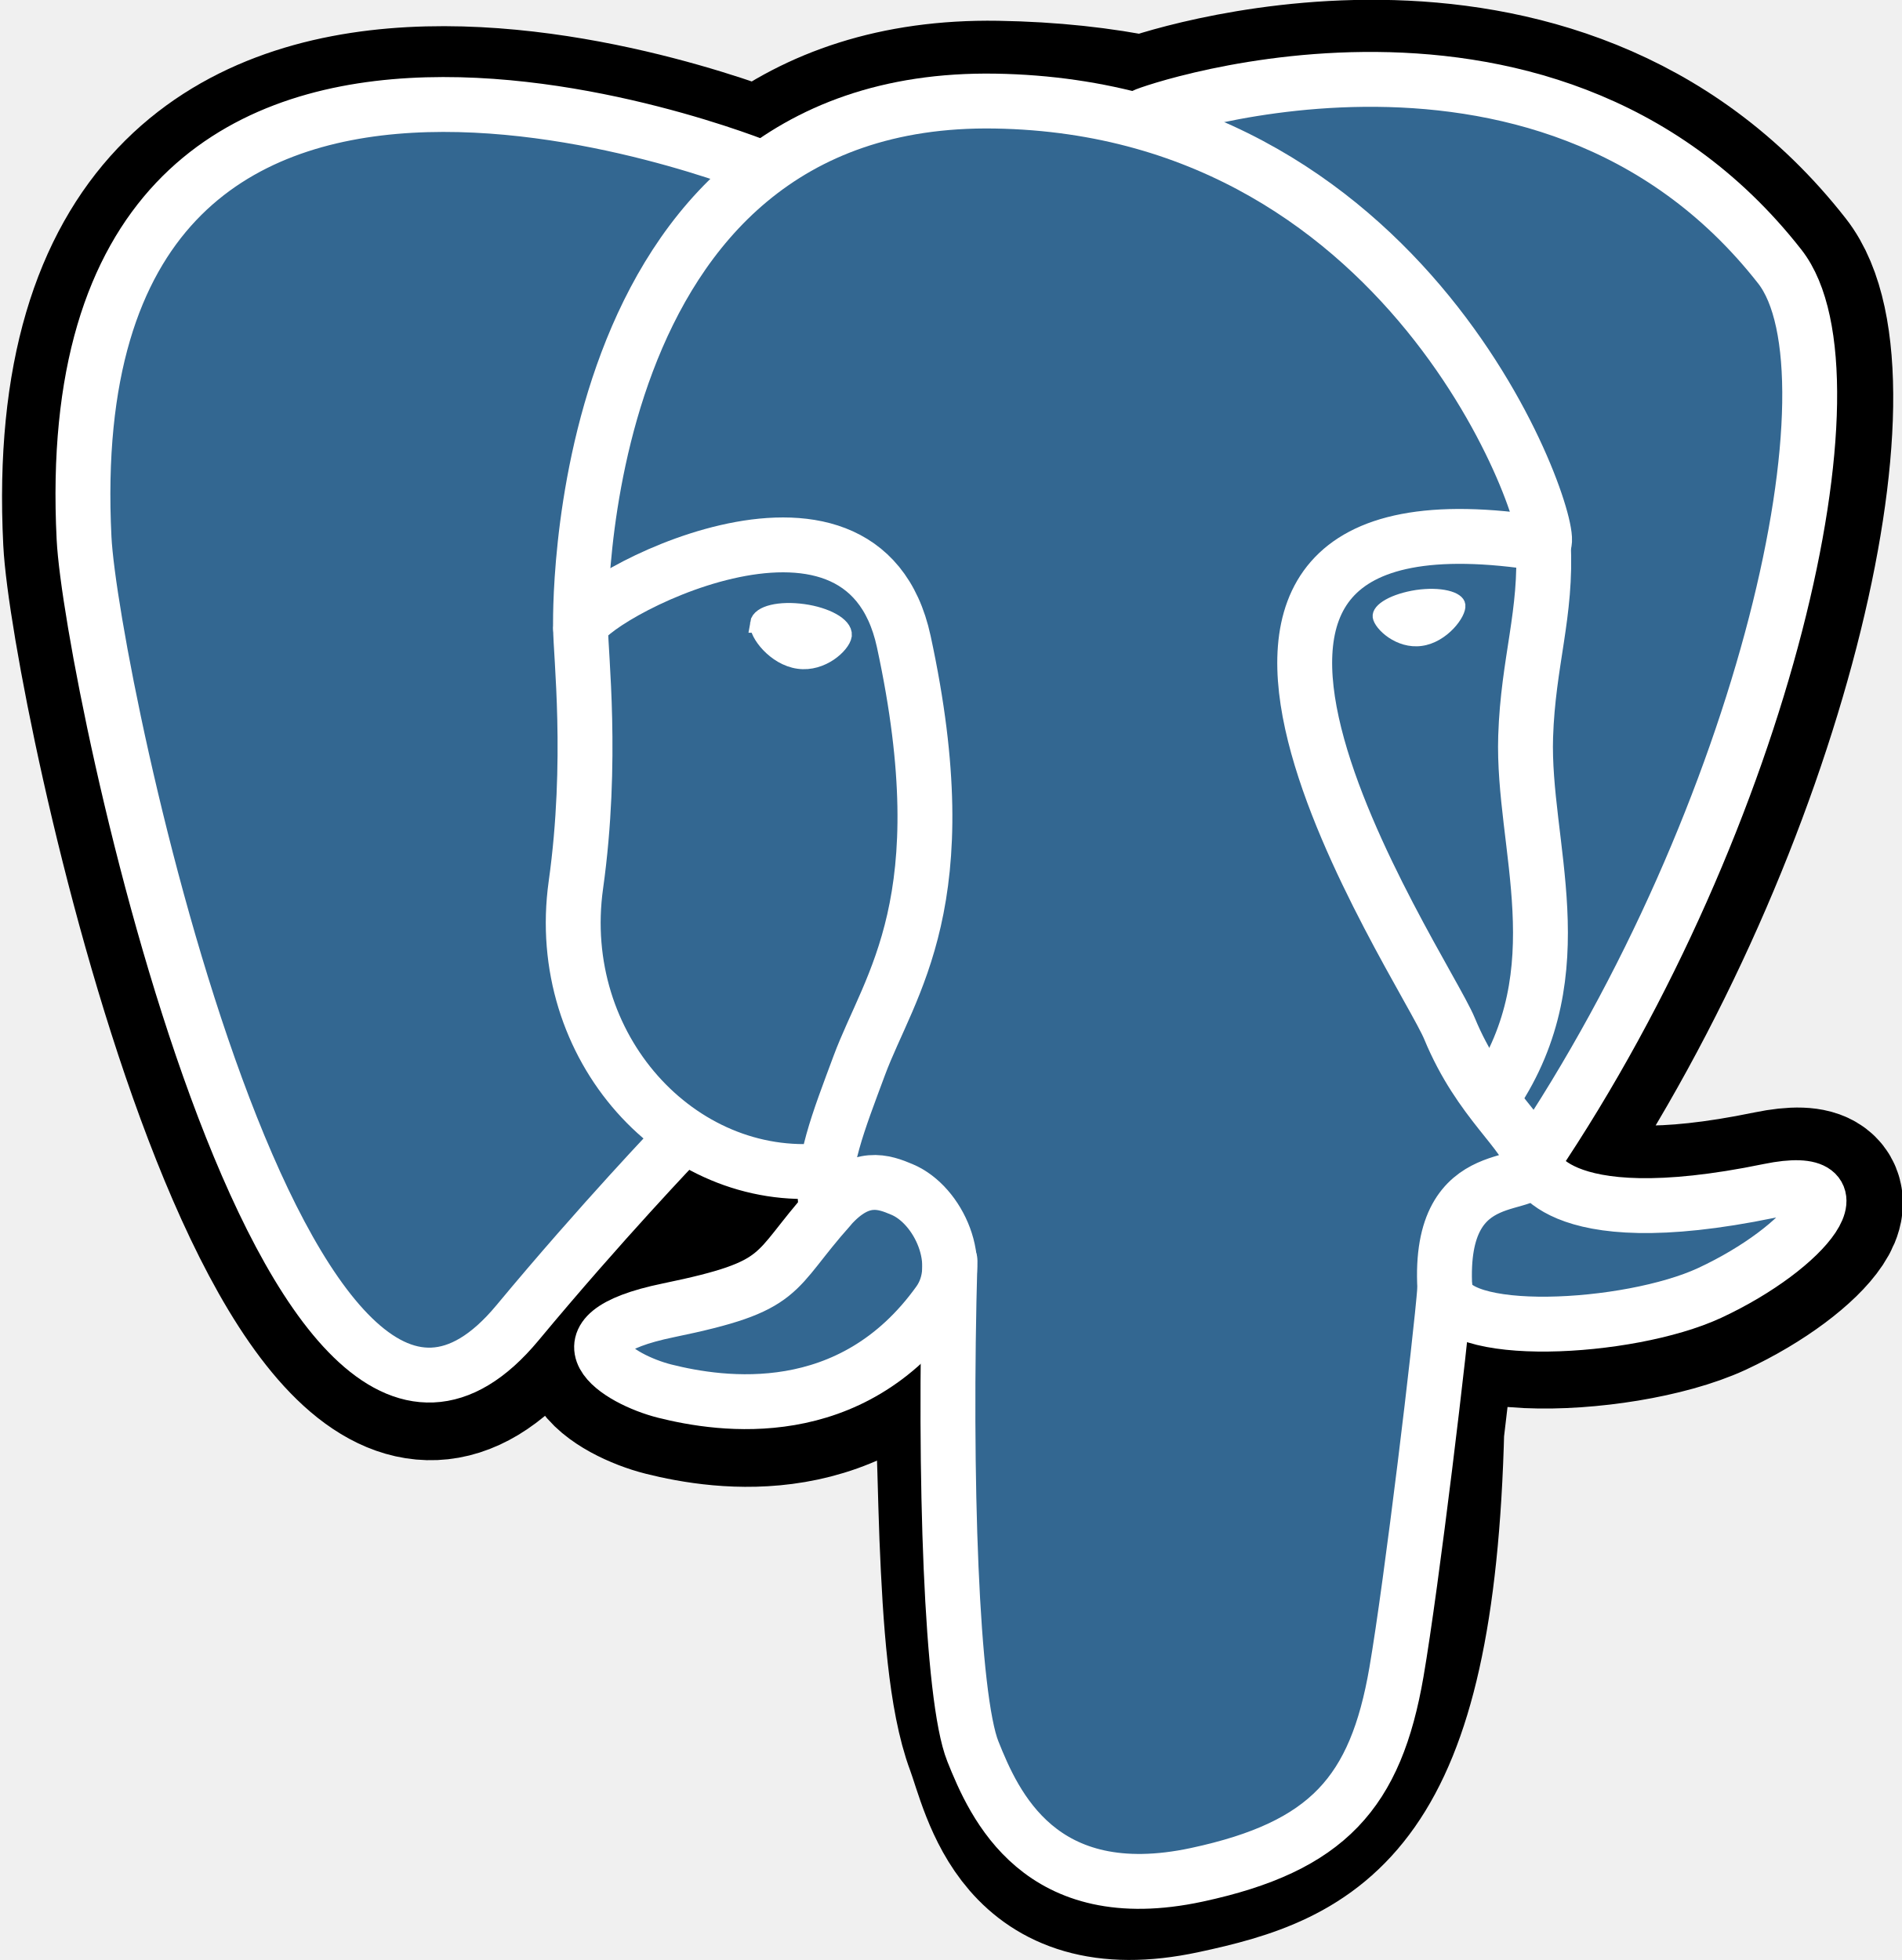
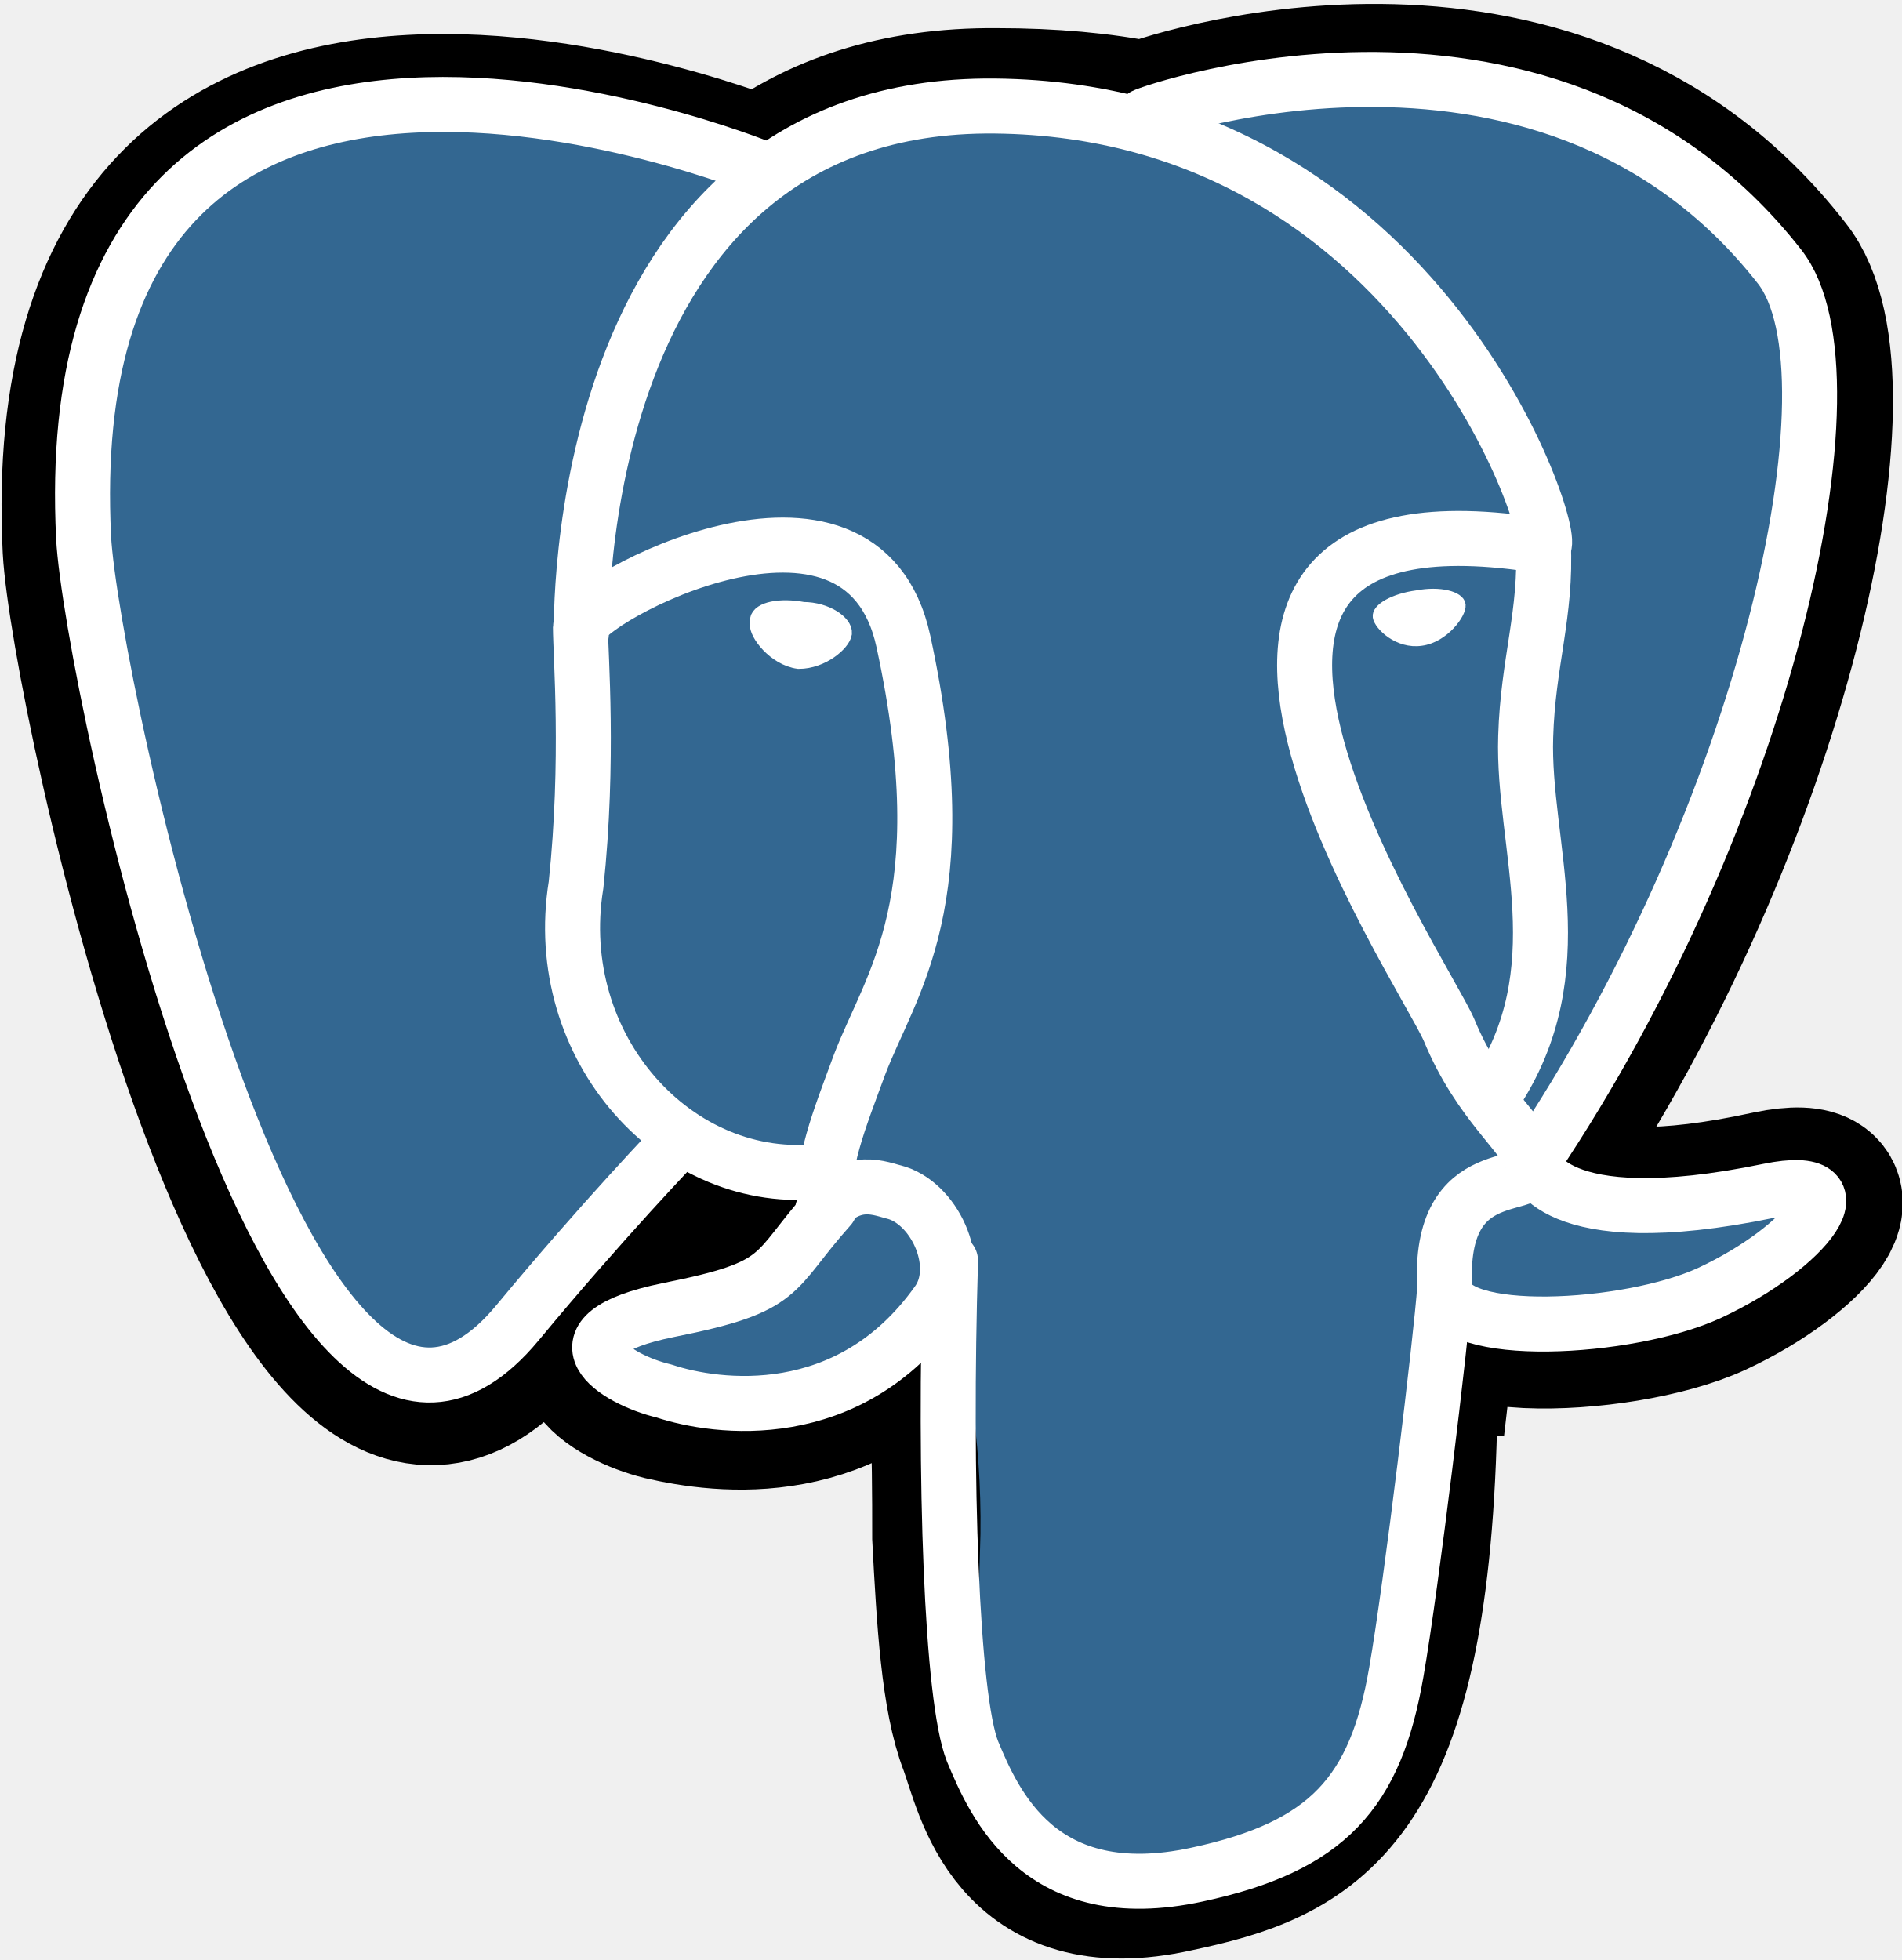
- <svg xmlns="http://www.w3.org/2000/svg" width="576.09" height="593.84" viewBox="0 0 432.07 445.38">
-   <g fill="none" stroke="#FFF" stroke-width="12.47" stroke-linecap="round" stroke-linejoin="round">
-     <path fill="#000" stroke="#000" stroke-width="37.4" d="M323.2 324.23c2.84-23.6 2-27.07 19.57-23.24l4.46.3c13.52.6 31.2-2.2 41.6-7 22.35-10.4 35.6-27.7 13.56-23.18-50.3 10.4-53.8-6.65-53.8-6.65 53.1-78.8 75.3-178.84 56.1-203.3C352.5-5.58 262 26.02 260.5 26.82l-.48.1c-9.94-2.05-21.06-3.3-33.55-3.5-22.78-.36-40.05 5.98-53.15 15.9 0 0-161.4-66.5-153.9 83.64 1.6 31.93 45.78 241.65 98.47 178.3 19.2-23.16 37.8-42.74 37.8-42.74 9.22 6.14 20.3 9.27 31.9 8.14l.9-.76c-.3 2.9-.17 5.7.34 9.08-13.57 15.16-9.58 17.83-36.7 23.4-27.46 5.67-11.3 15.75-.8 18.38 12.8 3.2 42.3 7.73 62.3-20.2l-.8 3.17c5.3 4.26 4.95 30.6 5.7 49.46.76 18.8 2 36.4 5.86 46.72 3.84 10.37 8.37 37.06 44.04 29.4 29.8-6.37 52.6-15.57 54.7-101.1" stroke-linecap="butt" stroke-linejoin="miter" />
-     <path fill="#336791" stroke="none" d="M402.4 271.23c-50.3 10.38-53.76-6.66-53.76-6.66 53.1-78.8 75.3-178.84 56.15-203.32-52.3-66.8-142.8-35.2-144.3-34.38l-.5.1c-10-2.08-21.1-3.3-33.6-3.5-22.78-.38-40.05 5.96-53.15 15.9 0 0-161.4-66.5-153.9 83.62 1.6 31.9 45.8 241.6 98.47 178.3 19.26-23.2 37.87-42.8 37.87-42.8 9.23 6.1 20.3 9.22 31.9 8.1l.9-.78c-.28 2.87-.15 5.7.36 9.02-13.56 15.15-9.6 17.82-36.7 23.4-27.45 5.66-11.32 15.74-.8 18.37 12.78 3.2 42.3 7.75 62.28-20.2l-.8 3.2c5.3 4.26 9.03 27.7 8.4 48.97-.62 21.26-1.04 35.86 3.15 47.26 4.2 11.4 8.37 37.05 44.05 29.4 29.8-6.38 45.26-22.94 47.4-50.55 1.54-19.63 5-16.73 5.2-34.28l2.77-8.3c3.2-26.63.5-35.2 18.87-31.2l4.46.37c13.5.6 31.2-2.17 41.6-7 22.34-10.37 35.6-27.7 13.55-23.14z" />
-     <path d="M215.87 286.48c-1.4 49.52.34 99.38 5.2 111.5 4.84 12.12 15.2 35.7 50.9 28.04 29.8-6.4 40.64-18.75 45.35-46.05 3.46-20.08 10.14-75.85 11-87.28M173.1 38.2s-161.52-66.02-154 84.1c1.6 31.94 45.77 241.67 98.47 178.32 19.25-23.17 36.67-41.33 36.67-41.33m106.1-233.1c-5.6 1.7 89.86-34.9 144.1 34.4 19.15 24.5-3.05 124.5-56.16 203.3" />
-     <path d="M348.28 263.95s3.46 17.04 53.77 6.66c22.04-4.5 8.77 12.8-13.58 23.2-18.35 8.5-59.48 10.7-60.15-1-1.73-30.35 21.65-21.13 19.96-28.74-1.52-6.85-11.98-13.57-18.9-30.34-6.03-14.6-82.8-126.82 21.3-110.16 3.8-.8-27.15-99-124.56-100.6-97.38-1.6-94.2 119.74-94.2 119.74" stroke-linejoin="bevel" />
-     <path d="M188.6 274.33c-13.57 15.17-9.58 17.83-36.72 23.42-27.46 5.66-11.32 15.73-.8 18.37 12.77 3.2 42.3 7.7 62.27-20.23 6.08-8.6-.04-22.1-8.38-25.6-4.04-1.7-9.43-3.8-16.37 4z" />
-     <path d="M187.72 274.07c-1.37-8.92 2.93-19.53 7.53-31.94 6.92-18.63 22.9-37.26 10.12-96.34-9.53-44.1-73.4-9.2-73.44-3.2-.04 5.9 2.9 30.2-1.07 58.5-5.16 36.9 23.5 68.1 56.48 64.9" />
-     <path fill="#FFF" stroke-width="4.16" d="M172.52 141.7c-.3 2.04 3.73 7.48 8.97 8.2 5.2.74 9.7-3.52 10-5.55.2-2.04-3.8-4.3-9-5.02-5.3-.73-9.7.34-10 2.37z" stroke-linecap="butt" stroke-linejoin="miter" />
-     <path fill="#FFF" stroke-width="2.08" d="M331.94 137.54c.28 2.04-3.73 7.48-8.98 8.2-5.23.74-9.7-3.5-10-5.55-.28-2.1 3.74-4.3 8.98-5.1 5.24-.76 9.72.3 10 2.33z" stroke-linecap="butt" stroke-linejoin="miter" />
-     <path d="M350.68 123.43c.86 16-3.45 26.9-4 43.92-.8 24.74 11.8 53.07-7.18 81.43" />
+ <svg xmlns="http://www.w3.org/2000/svg" viewBox="0 0 432.1 445.4">
+   <g fill="none" stroke="#FFF" stroke-width="12.5" stroke-linecap="round" stroke-linejoin="round">
+     <path fill="#000" stroke="#000" stroke-width="37.4" d="M323.2 324.2c2.8-23.6 2-27 19.6-23.2l4.4.3c13.5.6 31.2-2.2 41.6-7 22.4-10.4 35.6-27.7 13.6-23.2-50.3 11-53.8-6-53.8-6 53-79 75.3-179 56-203-52-67-142.6-35-144-34h-.6c-10-2-21-3-33.5-3-22.8-.2-40 6-53.2 16 0 0-161.4-66.5-154 83.7 1.7 31 46 241 98.7 177.6 19-23 37.5-43 37.5-43 9.2 6.4 20.3 9.5 32 8.4l.8-1c-.3 3-.2 5.7.3 9-13.5 15-9.6 18-36.7 23.5-28 5.6-12 15.7-1 18.4 13 3 42 7 62-21l-1 3c5 4.4 5 30.7 5 49.6 1 19 2 36.3 6 46.6 3.7 10 8.3 37 44 29 29.7-6.3 52.5-15.5 54.6-101" stroke-linecap="butt" stroke-linejoin="miter" />
+     <path fill="#336791" stroke="none" d="M402.4 271.2c-50.3 10.4-53.8-6.6-53.8-6.6 53-78.8 75.3-179 56.2-203.4C352.5-5.5 262 26 260.5 27h-.5c-10-2-21-3.3-33.6-3.5-22.8-.4-40 6-53.2 16 0 0-161.4-66.6-154 83.5 1.7 32 46 241.6 98.6 178.3 19.3-23.2 38-42.8 38-42.8 9 6 20.2 9.2 31.8 8l1-.7c-.4 3-.3 5.7.2 9-13.5 15.2-9.6 18-36.7 23.4-27 5.7-11 15.8 0 18.4 13 3.2 43 7.8 63-20.2l-1 3.2c5.6 4.3 9 27.7 8.7 49-.6 21.2-1 35.8 3 47.2 4 11.4 8.4 37 44 29.4 30-6.3 45.4-23 47.5-50.5 1.5-19.6 5-16.7 5-34.3l3-8.3c3-26 .4-35 19-31l4 1c13.8 1 31.5-2 42-7 22-10 35.4-27 13.4-23z" />
+     <path d="M216 286.5c-1.5 49.5.2 99.4 5 111.5 5 12 15.3 35.7 51 28 29.8-6.4 40.6-18.7 45.3-46 3.5-20 10.2-76 11-87.3M173 38.2s-161.4-66-154 84c1.7 32 46 241.8 98.6 178.4 19.2-23.2 36.6-41.3 36.6-41.3m106-233c-5.5 1.6 90-35 144.2 34.3 19.2 24.5-3 124.5-56 203.3" />
+     <path d="M348.3 264s3.4 17 53.7 6.6c22-4.5 8.8 12.8-13.5 23.2-18.4 8.5-59.5 10.7-60.2-1-1.7-30.3 21.7-21 20-28.7-1.5-6-12-13-19-30-6-14-82.7-127 21.4-110 3.8-1-27.2-99-124.6-100-97-1-94 120-94 120" stroke-linejoin="bevel" />
+     <path d="M188.6 274.3c-13.6 15.2-9.6 18-36.7 23.4-28 5.7-12 15.8-1 18.4 12 4 42 8 62-20 6-8 0-22-9-25-4-1-10-4-17 4z" />
+     <path d="M187.7 274c-1.3-9 3-19.5 7.6-32 7-18.5 22.8-37 10-96.2-9.5-44-73.3-9.2-73.4-3.2 0 6 2 30.2-1 58.5-6 37 23 69 56 65" />
+     <path fill="#FFF" stroke-width="4.2" d="M172.5 141.7c-.3 2 3.8 7.5 9 8.2 5.2 0 9.7-4 10-6 .2-2-3.8-5-9-5-5.3-1-9.7 0-10 2z" stroke-linecap="butt" stroke-linejoin="miter" />
+     <path fill="#FFF" stroke-width="2.1" d="M332 137.5c.2 2-3.8 7.5-9 8.2-5.3.8-9.7-3.5-10-5.5-.3-2 3.7-4.3 9-5 5.2-1 9.7.2 10 2.2z" stroke-linecap="butt" stroke-linejoin="miter" />
+     <path d="M350.7 123.4c.8 16-3.5 27-4 44-.8 24.7 11.8 53-7.2 81.4" />
  </g>
</svg>
